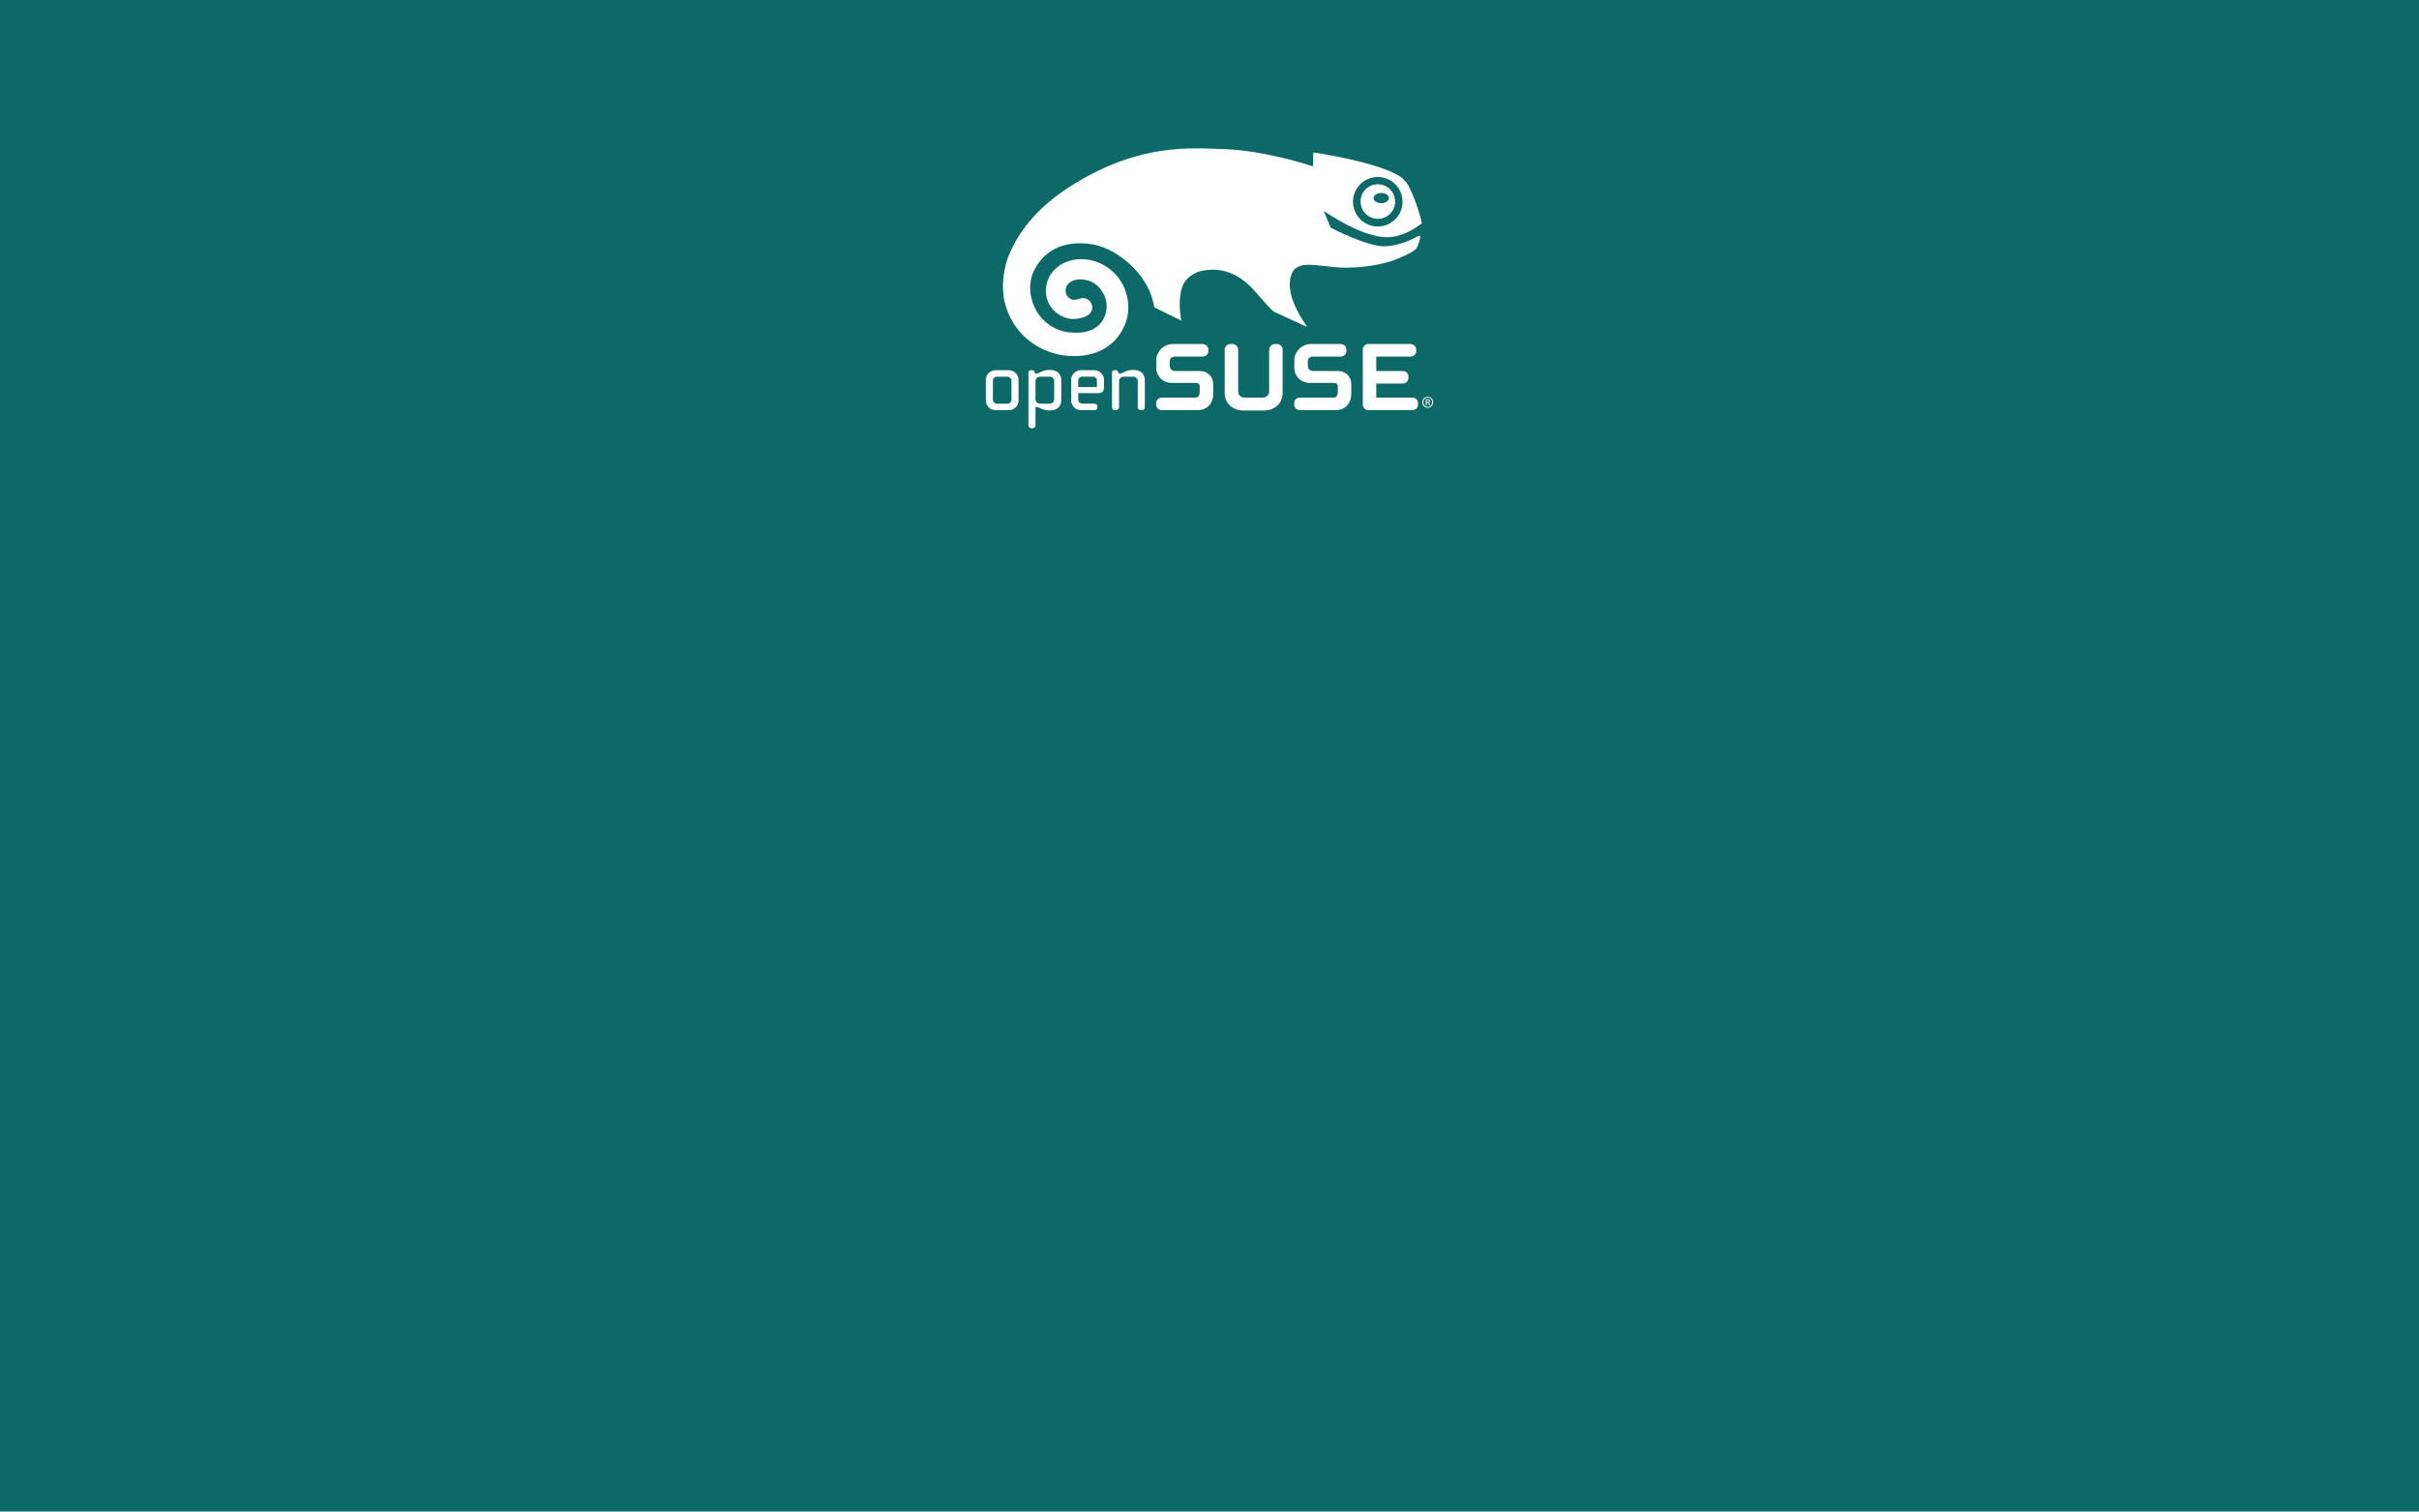
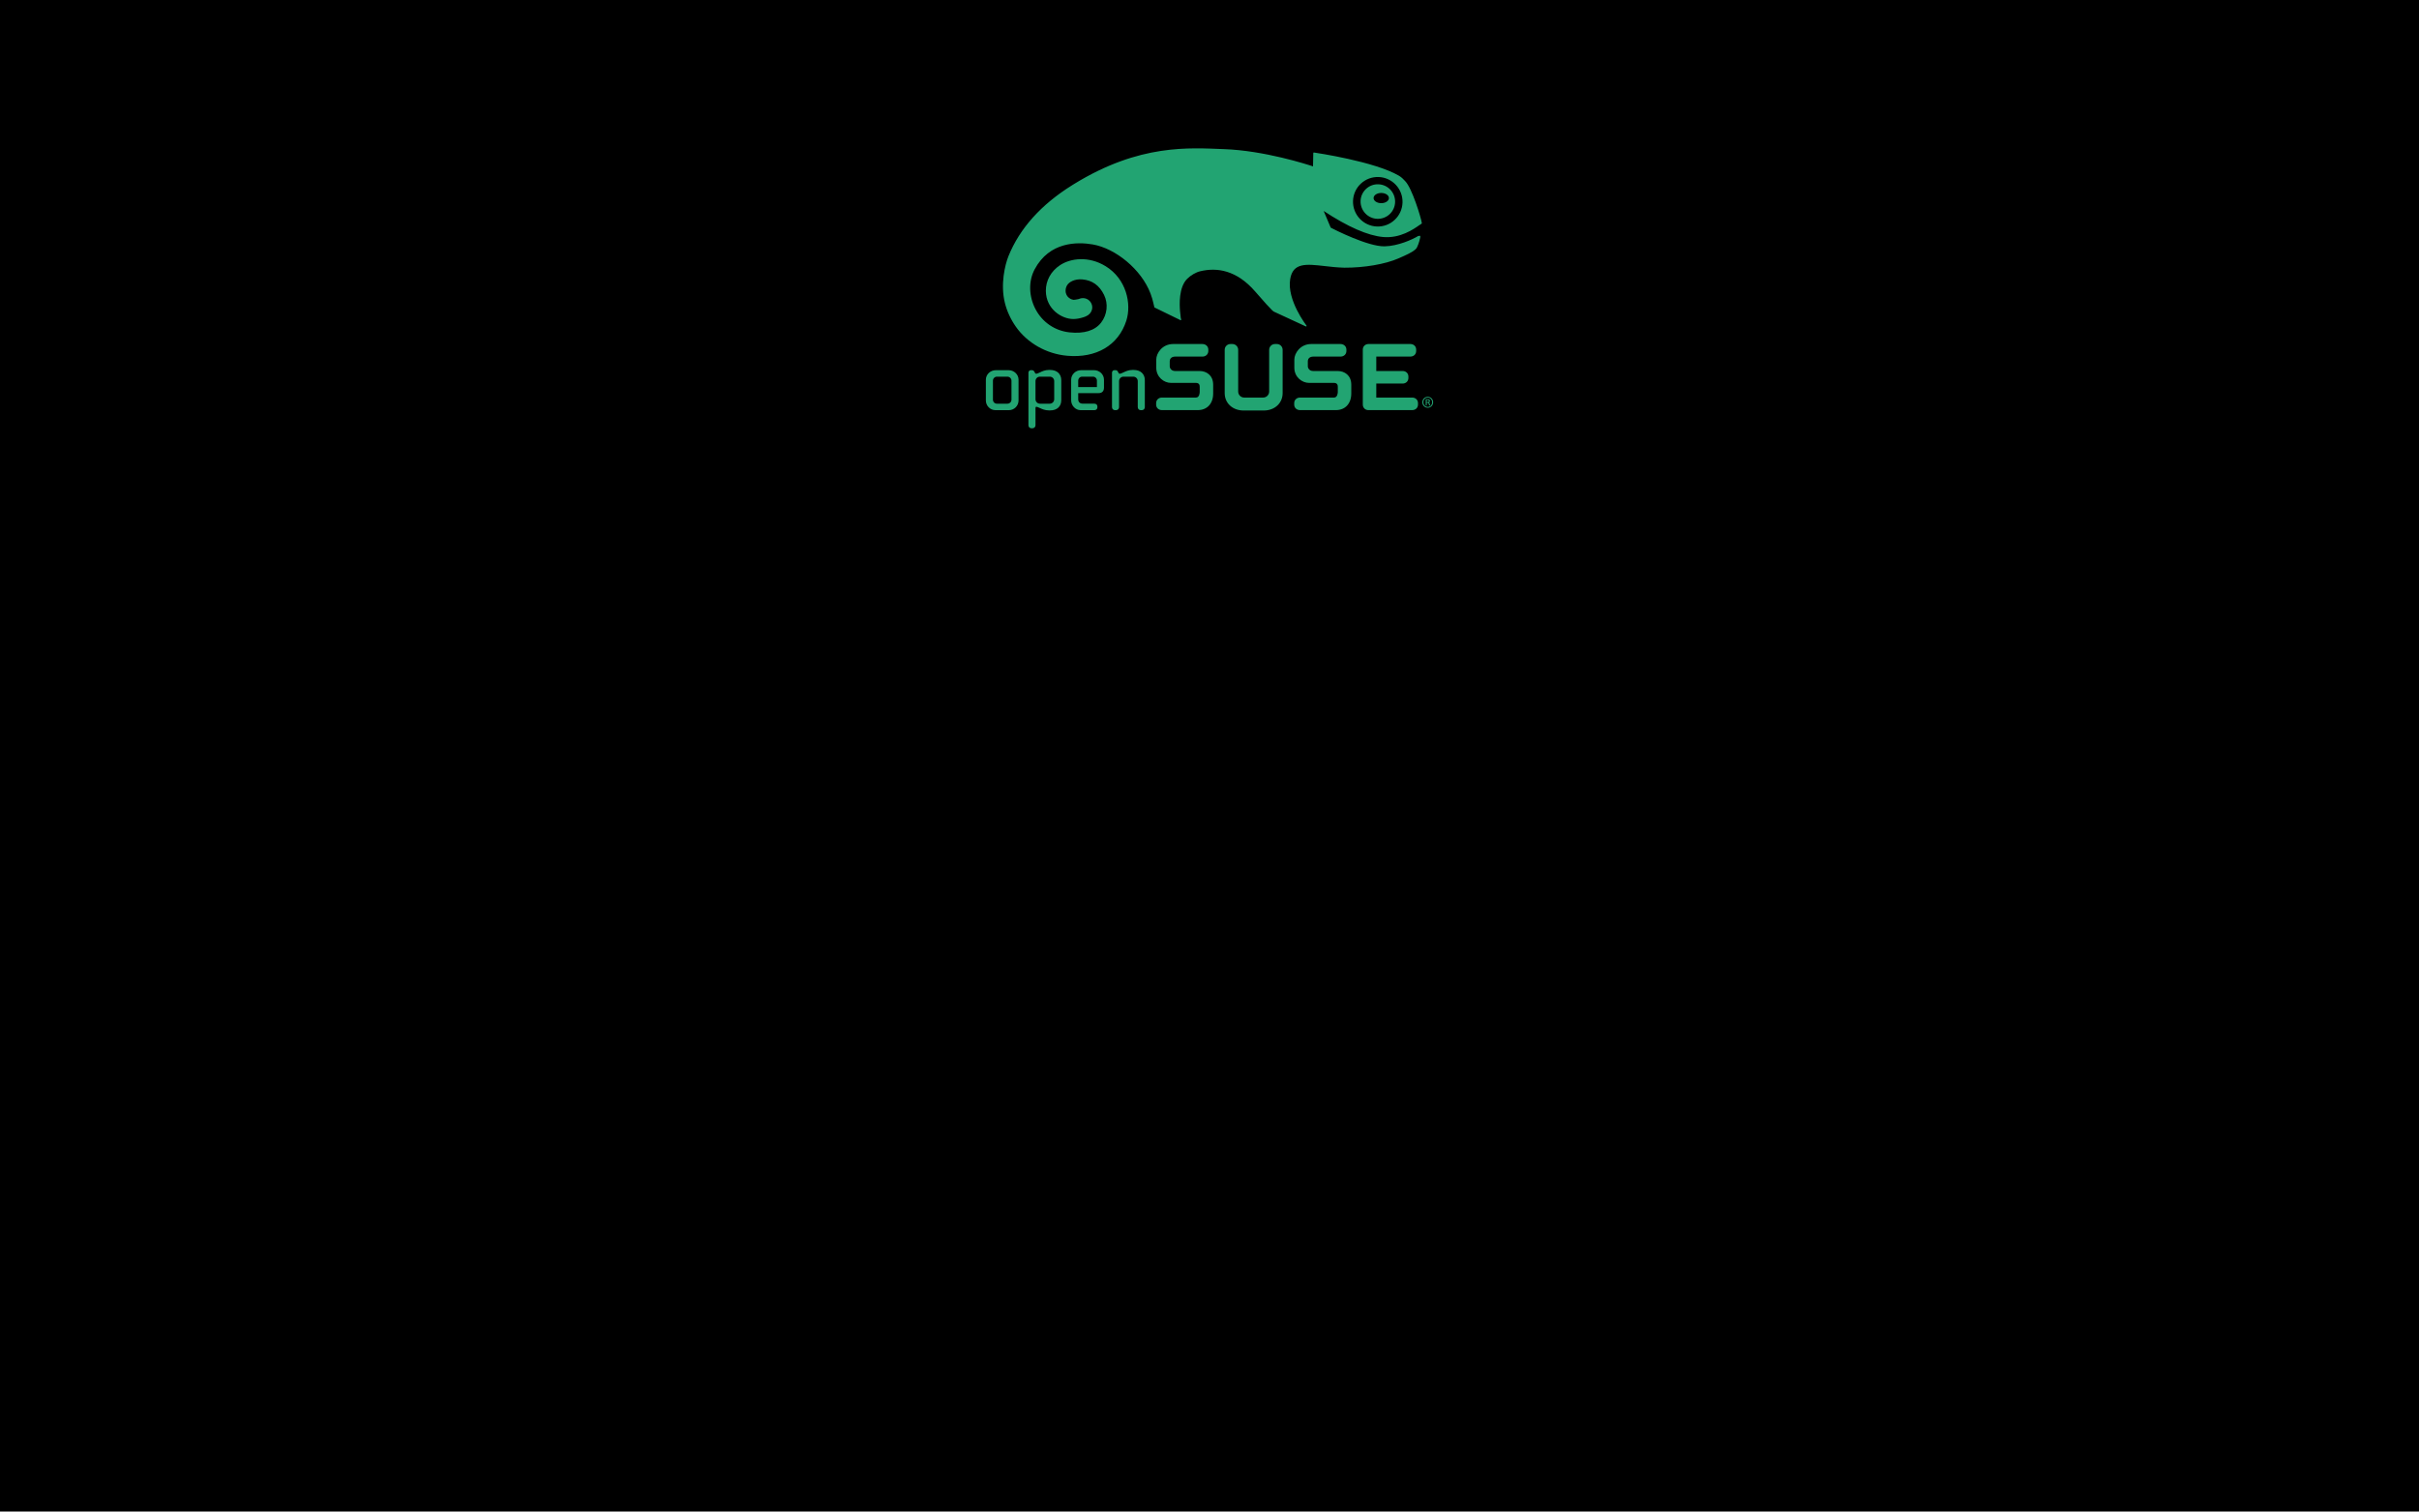
<svg xmlns="http://www.w3.org/2000/svg" version="1.1" x="0px" y="0px" viewBox="0 0 1920 1200" enable-background="new 0 0 1920 1200" xml:space="preserve" id="svg2" width="100%" height="100%">
  <defs id="defs56" />
  <g style="display:inline" id="layer2">
-     <g id="Layer_1" transform="translate(9.395227e-6,-3.6389667e-5)" style="display:inline;fill:#0d6967;fill-opacity:1">
-       <rect id="rect5" height="1212.2" width="1989.2" y="-12.2" x="-24.3" style="fill:#0d6967;fill-opacity:1" />
+     <g id="Layer_1" transform="translate(9.395227e-6,-3.6389667e-5)" style="display:inline;fill:#000000;fill-opacity:1">
+       <rect id="rect5" height="1212.2" width="1989.2" y="-12.2" x="-24.3" style="fill:#000000;fill-opacity:1" />
    </g>
-     <g id="g5093" transform="matrix(1.109375,0,0,1.109375,-142.0339,111.2388)">
-       <g id="g5109" transform="translate(624.6289,64.10271)">
-         <path clip-rule="evenodd" d="m 489.611,-32.49 c -3.311,-0.119 -6.451,1.051 -8.85,3.301 -2.399,2.25 -3.815,5.298 -3.915,8.599 -0.23,6.821 5.111,12.559 11.916,12.81 3.309,0.1 6.465,-1.07 8.878,-3.32 2.41,-2.261 3.795,-5.311 3.901,-8.599 0.23,-6.819 -5.109,-12.549 -11.93,-12.791 z m 2.02,13.512 c -3.031,0 -5.479,-1.64 -5.479,-3.65 0,-2.029 2.448,-3.66 5.479,-3.66 3.031,0 5.486,1.631 5.486,3.66 0,2.01 -2.457,3.65 -5.486,3.65 z m 27.153,15.799 c 0.805,-0.531 1.396,-0.972 1.645,-1.07 l 0.268,-0.419 c -0.68,-4.279 -7.059,-25.029 -11.884,-30.019 -1.329,-1.359 -2.394,-2.699 -4.55,-3.96 -17.454,-10.171 -58.863,-16.309 -60.803,-16.59 l -0.33,0.091 -0.124,0.3 c 0,0 -0.16,8.58 -0.184,9.539 -4.229,-1.421 -34.972,-11.351 -63.791,-12.351 -24.44,-0.859 -60.033,-4.02 -107.196,24.98 l -1.394,0.868 c -22.19,13.841 -37.51,30.91 -45.518,50.739 -2.511,6.24 -5.889,20.32 -2.541,33.569 1.442,5.791 4.13,11.611 7.755,16.82 8.194,11.77 21.944,19.58 36.749,20.899 20.904,1.87 36.733,-7.519 42.363,-25.099 3.871,-12.13 0,-29.928 -14.839,-39.008 -12.07,-7.391 -25.049,-5.711 -32.578,-0.73 -6.531,4.33 -10.23,11.06 -10.165,18.451 0.151,13.11 11.444,20.078 19.564,20.099 2.359,0 4.728,-0.41 7.399,-1.28 0.951,-0.289 1.845,-0.649 2.831,-1.259 l 0.309,-0.181 0.195,-0.13 -0.065,0.039 c 1.85,-1.261 2.964,-3.311 2.964,-5.511 0,-0.6 -0.084,-1.208 -0.256,-1.821 -0.959,-3.32 -4.239,-5.328 -7.638,-4.709 l -0.46,0.109 -0.621,0.189 -0.901,0.31 c -1.87,0.46 -3.269,0.5 -3.569,0.51 -0.951,-0.061 -5.625,-1.461 -5.625,-6.58 v -0.07 c 0,-1.88 0.754,-3.199 1.17,-3.92 1.454,-2.28 5.435,-4.518 10.814,-4.05 7.059,0.61 12.149,4.23 15.52,11.06 3.129,6.349 2.31,14.159 -2.11,19.88 -4.39,5.668 -12.205,8.078 -22.598,6.959 -10.481,-1.159 -19.34,-7.191 -24.303,-16.579 -4.856,-9.178 -5.121,-20.059 -0.686,-28.418 10.609,-20.029 30.649,-19.82 41.637,-17.921 16.26,2.82 34.758,17.819 41.319,35.139 1.059,2.761 1.599,4.949 2.071,6.951 l 0.709,2.99 18.37,8.969 0.24,0.181 0.446,-0.04 0.081,-0.53 c -0.114,-0.41 -0.381,-0.789 -0.805,-5.93 -0.349,-4.562 -1.059,-17.051 5.228,-23.24 2.441,-2.419 6.161,-4.578 9.099,-5.269 12.04,-2.941 26.159,-0.912 39.507,14.539 6.91,7.98 10.279,11.619 11.97,13.249 l 0.589,0.531 0.695,0.519 c 0.554,0.302 22.954,10.621 22.954,10.621 l 0.461,-0.111 0.01,-0.479 c -0.149,-0.17 -14.199,-18.328 -11.698,-33.279 1.97,-11.909 11.447,-10.83 24.558,-9.35 4.279,0.5 9.152,1.059 14.196,1.171 14.084,0.09 29.254,-2.511 38.604,-6.601 6.049,-2.629 9.909,-4.379 12.328,-6.579 0.87,-0.721 1.321,-1.891 1.791,-3.15 l 0.33,-0.831 c 0.391,-1.021 0.966,-3.171 1.219,-4.35 0.102,-0.519 0.161,-1.068 -0.209,-1.359 l -1.294,0.24 c -4.106,2.471 -14.369,7.151 -23.965,7.35 -11.914,0.24 -35.898,-11.981 -38.399,-13.28 l -0.24,-0.279 c -0.589,-1.44 -4.19,-9.95 -4.96,-11.749 17.27,11.379 31.594,17.668 42.559,18.638 12.207,1.087 21.721,-5.574 25.785,-8.422 z m -47.347,-17.439 c 0.175,-4.73 2.155,-9.12 5.614,-12.34 3.46,-3.231 7.975,-4.9 12.708,-4.749 9.76,0.349 17.43,8.589 17.095,18.338 -0.184,4.73 -2.164,9.12 -5.614,12.33 -3.46,3.25 -7.964,4.92 -12.719,4.76 -9.75,-0.359 -17.41,-8.58 -17.084,-18.338 z" id="Geeko" style="fill:#ffffff;fill-opacity:1;fill-rule:evenodd" />
-         <path d="m 342.733,81.816 c -7.784,0 -12.065,6.58 -12.065,11.13 v 5.84 c 0,6.7 5.474,10.851 10.549,10.851 h 17.819 c 2.245,0 2.715,1.47 2.715,2.71 v 3.769 c 0,0.4 -0.081,4.02 -2.715,4.02 h -24.303 c -2.415,0 -4.16,1.68 -4.16,3.979 v 1.042 c 0,2.291 1.745,3.96 4.16,3.96 h 25.624 c 6.698,0 11.02,-4.66 11.02,-11.879 v -6.302 c 0,-6.779 -4.87,-9.809 -9.706,-9.809 h -17.533 c -2.64,0 -3.836,-1.98 -3.836,-3.38 v -3.48 c 0,-2.191 1.464,-3.46 4.025,-3.46 h 19.408 c 2.38,0 4.171,-1.71 4.171,-3.971 v -1.04 c 0,-2.269 -1.821,-3.981 -4.251,-3.981 h -20.922 z" id="path7-7" style="fill:#ffffff;fill-opacity:1" />
-         <path d="m 415.595,81.816 c -2.301,0 -4.155,1.87 -4.155,4.171 v 29.838 c 0,2.39 -1.95,4.311 -4.311,4.311 h -13.545 c -2.369,0 -4.309,-1.92 -4.309,-4.311 V 85.986 c 0,-2.301 -1.87,-4.171 -4.169,-4.171 h -1.31 c -2.334,0 -4.171,1.842 -4.171,4.171 V 116.954 c 0,7.21 5.674,12.44 13.489,12.44 h 14.485 c 7.805,0 13.475,-5.228 13.475,-12.44 V 85.986 c 0,-2.329 -1.829,-4.171 -4.16,-4.171 h -1.319 z" id="path9-5" style="fill:#ffffff;fill-opacity:1" />
-         <path d="m 441.527,81.816 c -7.78,0 -12.073,6.58 -12.073,11.13 v 5.84 c 0,6.7 5.484,10.851 10.563,10.851 h 17.814 c 2.248,0 2.72,1.47 2.72,2.71 v 3.769 c 0,0.4 -0.081,4.02 -2.72,4.02 h -24.314 c -2.405,0 -4.16,1.68 -4.16,3.979 v 1.042 c 0,2.291 1.756,3.96 4.16,3.96 h 25.633 c 6.7,0 11.04,-4.66 11.04,-11.879 v -6.302 c 0,-6.779 -4.885,-9.809 -9.72,-9.809 h -17.533 c -2.647,0 -3.839,-1.98 -3.839,-3.38 v -3.48 c 0,-2.191 1.464,-3.46 4.025,-3.46 h 19.419 c 2.375,0 4.158,-1.71 4.158,-3.971 v -1.04 c 0,-2.269 -1.819,-3.981 -4.26,-3.981 h -20.913 z" id="path11-9" style="fill:#ffffff;fill-opacity:1" />
-         <path d="m 482.492,81.816 c -2.31,0 -4.055,1.712 -4.055,3.981 v 39.358 c 0,2.259 1.705,3.96 3.964,3.96 h 31.364 c 2.415,0 4.16,-1.67 4.16,-3.96 v -1.042 c 0,-2.299 -1.745,-3.979 -4.16,-3.979 0,0 -24.533,0 -25.687,0 0,-1.021 0,-9.011 0,-10.02 1.143,0 18.822,0 18.822,0 2.41,0 4.16,-1.691 4.16,-3.981 v -1.04 c 0,-2.301 -1.75,-3.971 -4.16,-3.971 0,0 -17.679,0 -18.822,0 0,-1.03 0,-9.29 0,-10.32 1.143,0 24.382,0 24.382,0 2.406,0 4.16,-1.659 4.16,-3.971 v -1.04 c 0,-2.301 -1.754,-3.981 -4.16,-3.981 h -29.968 z" id="path13-2" style="fill:#ffffff;fill-opacity:1" />
-         <g id="g15-2" style="fill:#ffffff;fill-opacity:1" transform="matrix(1.753857,0,0,1.753857,-645.7061,-608.669)">
-           <path d="m 491.254,404.369 c -2.241,0 -4.065,1.744 -4.065,3.894 v 8.461 c 0,2.184 1.765,3.963 3.929,3.963 h 5.473 c 2.164,0 3.929,-1.779 3.929,-3.963 v -8.461 c 0,-2.149 -1.825,-3.894 -4.065,-3.894 h -5.201 z m -1.184,12.019 v -7.726 c 0,-0.906 0.744,-1.647 1.654,-1.647 h 4.264 c 0.89,0 1.648,0.758 1.648,1.647 v 7.726 c 0,0.912 -0.738,1.653 -1.648,1.653 h -4.296 c -0.912,0 -1.622,-0.725 -1.622,-1.653 z" id="path17-8" style="fill:#ffffff;fill-opacity:1" />
-           <path d="m 512.91,404.271 c -1.578,0 -2.768,0.564 -3.723,1.026 -0.582,0.279 -1.086,0.52 -1.477,0.52 -0.177,0 -0.328,-0.08 -0.408,-0.211 l -0.364,-0.696 c -0.091,-0.183 -0.456,-0.541 -0.907,-0.541 h -0.541 c -0.52,0 -0.936,0.467 -0.936,1.037 v 21.461 c 0,0.673 0.531,1.203 1.203,1.203 h 0.468 c 0.667,0 1.209,-0.536 1.209,-1.203 v -7.121 c 0,-0.211 0.137,-0.439 0.276,-0.439 0.391,0 0.895,0.229 1.477,0.496 0.955,0.439 2.145,0.98 3.723,0.98 h 0.505 c 2.794,0 4.532,-1.597 4.532,-4.162 v -8.192 c 0,-2.526 -1.775,-4.157 -4.532,-4.157 h -0.505 z m -5.475,11.952 v -7.39 c 0,-1.021 0.798,-1.818 1.818,-1.818 h 3.997 c 1.021,0 1.818,0.798 1.818,1.818 v 7.39 c 0,1.003 -0.818,1.818 -1.818,1.818 h -3.997 c -1.001,0 -1.818,-0.815 -1.818,-1.818 z" id="path19-9" style="fill:#ffffff;fill-opacity:1" />
-           <path d="m 526.044,404.369 c -2.241,0 -4.06,1.744 -4.06,3.894 v 8.398 c 0,2.178 1.768,4.025 3.854,4.025 h 5.647 c 0.698,0 1.203,-0.484 1.203,-1.141 v -0.37 c 0,-0.661 -0.505,-1.135 -1.203,-1.135 h -4.639 c -1.3,0 -1.986,-0.639 -1.986,-1.854 0,0 0,-2.115 0,-2.457 0.379,0 8.369,0 8.369,0 1.346,0 2.142,-0.821 2.142,-2.212 v -3.256 c 0,-2.149 -1.822,-3.894 -4.054,-3.894 h -5.273 z m -1.183,4.265 c 0,-0.907 0.713,-1.619 1.621,-1.619 h 4.396 c 0.906,0 1.613,0.712 1.613,1.619 0,0 0,2.28 0,2.622 -0.364,0 -7.258,0 -7.631,0 10e-4,-0.342 10e-4,-2.622 10e-4,-2.622 z" id="path21-7" style="fill:#ffffff;fill-opacity:1" />
-           <path d="m 546.997,404.271 c -1.573,0 -2.76,0.564 -3.718,1.021 -0.596,0.28 -1.105,0.525 -1.521,0.525 -0.183,0 -0.257,-0.023 -0.399,-0.269 l -0.331,-0.604 c -0.19,-0.382 -0.513,-0.575 -0.949,-0.575 h -0.465 c -0.562,0 -0.972,0.438 -0.972,1.037 v 14.077 c 0,0.667 0.527,1.203 1.206,1.203 h 0.465 c 0.667,0 1.211,-0.542 1.211,-1.203 v -10.65 c 0,-0.998 0.815,-1.818 1.813,-1.818 h 3.999 c 1.001,0 1.816,0.82 1.816,1.818 v 10.65 c 0,0.667 0.53,1.203 1.203,1.203 h 0.47 c 0.667,0 1.209,-0.542 1.209,-1.203 v -11.055 c 0,-2.526 -1.776,-4.157 -4.535,-4.157 h -0.502 z" id="path23-3" style="fill:#ffffff;fill-opacity:1" />
+     <g id="g5093" transform="matrix(1.109375,0,0,1.109375,-142.0339,111.2388)" style="fill:#22a472;fill-opacity:1">
+       <g id="g5109" transform="translate(624.6289,64.10271)" style="fill:#22a472;fill-opacity:1">
+         <path clip-rule="evenodd" d="m 489.611,-32.49 c -3.311,-0.119 -6.451,1.051 -8.85,3.301 -2.399,2.25 -3.815,5.298 -3.915,8.599 -0.23,6.821 5.111,12.559 11.916,12.81 3.309,0.1 6.465,-1.07 8.878,-3.32 2.41,-2.261 3.795,-5.311 3.901,-8.599 0.23,-6.819 -5.109,-12.549 -11.93,-12.791 z m 2.02,13.512 c -3.031,0 -5.479,-1.64 -5.479,-3.65 0,-2.029 2.448,-3.66 5.479,-3.66 3.031,0 5.486,1.631 5.486,3.66 0,2.01 -2.457,3.65 -5.486,3.65 z m 27.153,15.799 c 0.805,-0.531 1.396,-0.972 1.645,-1.07 l 0.268,-0.419 c -0.68,-4.279 -7.059,-25.029 -11.884,-30.019 -1.329,-1.359 -2.394,-2.699 -4.55,-3.96 -17.454,-10.171 -58.863,-16.309 -60.803,-16.59 l -0.33,0.091 -0.124,0.3 c 0,0 -0.16,8.58 -0.184,9.539 -4.229,-1.421 -34.972,-11.351 -63.791,-12.351 -24.44,-0.859 -60.033,-4.02 -107.196,24.98 l -1.394,0.868 c -22.19,13.841 -37.51,30.91 -45.518,50.739 -2.511,6.24 -5.889,20.32 -2.541,33.569 1.442,5.791 4.13,11.611 7.755,16.82 8.194,11.77 21.944,19.58 36.749,20.899 20.904,1.87 36.733,-7.519 42.363,-25.099 3.871,-12.13 0,-29.928 -14.839,-39.008 -12.07,-7.391 -25.049,-5.711 -32.578,-0.73 -6.531,4.33 -10.23,11.06 -10.165,18.451 0.151,13.11 11.444,20.078 19.564,20.099 2.359,0 4.728,-0.41 7.399,-1.28 0.951,-0.289 1.845,-0.649 2.831,-1.259 l 0.309,-0.181 0.195,-0.13 -0.065,0.039 c 1.85,-1.261 2.964,-3.311 2.964,-5.511 0,-0.6 -0.084,-1.208 -0.256,-1.821 -0.959,-3.32 -4.239,-5.328 -7.638,-4.709 l -0.46,0.109 -0.621,0.189 -0.901,0.31 c -1.87,0.46 -3.269,0.5 -3.569,0.51 -0.951,-0.061 -5.625,-1.461 -5.625,-6.58 v -0.07 c 0,-1.88 0.754,-3.199 1.17,-3.92 1.454,-2.28 5.435,-4.518 10.814,-4.05 7.059,0.61 12.149,4.23 15.52,11.06 3.129,6.349 2.31,14.159 -2.11,19.88 -4.39,5.668 -12.205,8.078 -22.598,6.959 -10.481,-1.159 -19.34,-7.191 -24.303,-16.579 -4.856,-9.178 -5.121,-20.059 -0.686,-28.418 10.609,-20.029 30.649,-19.82 41.637,-17.921 16.26,2.82 34.758,17.819 41.319,35.139 1.059,2.761 1.599,4.949 2.071,6.951 l 0.709,2.99 18.37,8.969 0.24,0.181 0.446,-0.04 0.081,-0.53 c -0.114,-0.41 -0.381,-0.789 -0.805,-5.93 -0.349,-4.562 -1.059,-17.051 5.228,-23.24 2.441,-2.419 6.161,-4.578 9.099,-5.269 12.04,-2.941 26.159,-0.912 39.507,14.539 6.91,7.98 10.279,11.619 11.97,13.249 l 0.589,0.531 0.695,0.519 c 0.554,0.302 22.954,10.621 22.954,10.621 l 0.461,-0.111 0.01,-0.479 c -0.149,-0.17 -14.199,-18.328 -11.698,-33.279 1.97,-11.909 11.447,-10.83 24.558,-9.35 4.279,0.5 9.152,1.059 14.196,1.171 14.084,0.09 29.254,-2.511 38.604,-6.601 6.049,-2.629 9.909,-4.379 12.328,-6.579 0.87,-0.721 1.321,-1.891 1.791,-3.15 l 0.33,-0.831 c 0.391,-1.021 0.966,-3.171 1.219,-4.35 0.102,-0.519 0.161,-1.068 -0.209,-1.359 l -1.294,0.24 c -4.106,2.471 -14.369,7.151 -23.965,7.35 -11.914,0.24 -35.898,-11.981 -38.399,-13.28 l -0.24,-0.279 c -0.589,-1.44 -4.19,-9.95 -4.96,-11.749 17.27,11.379 31.594,17.668 42.559,18.638 12.207,1.087 21.721,-5.574 25.785,-8.422 z m -47.347,-17.439 c 0.175,-4.73 2.155,-9.12 5.614,-12.34 3.46,-3.231 7.975,-4.9 12.708,-4.749 9.76,0.349 17.43,8.589 17.095,18.338 -0.184,4.73 -2.164,9.12 -5.614,12.33 -3.46,3.25 -7.964,4.92 -12.719,4.76 -9.75,-0.359 -17.41,-8.58 -17.084,-18.338 z" id="Geeko" style="fill:#22a472;fill-opacity:1;fill-rule:evenodd" />
+         <path d="m 342.733,81.816 c -7.784,0 -12.065,6.58 -12.065,11.13 v 5.84 c 0,6.7 5.474,10.851 10.549,10.851 h 17.819 c 2.245,0 2.715,1.47 2.715,2.71 v 3.769 c 0,0.4 -0.081,4.02 -2.715,4.02 h -24.303 c -2.415,0 -4.16,1.68 -4.16,3.979 v 1.042 c 0,2.291 1.745,3.96 4.16,3.96 h 25.624 c 6.698,0 11.02,-4.66 11.02,-11.879 v -6.302 c 0,-6.779 -4.87,-9.809 -9.706,-9.809 h -17.533 c -2.64,0 -3.836,-1.98 -3.836,-3.38 v -3.48 c 0,-2.191 1.464,-3.46 4.025,-3.46 h 19.408 c 2.38,0 4.171,-1.71 4.171,-3.971 v -1.04 c 0,-2.269 -1.821,-3.981 -4.251,-3.981 h -20.922 z" id="path7-7" style="fill:#22a472;fill-opacity:1" />
+         <path d="m 415.595,81.816 c -2.301,0 -4.155,1.87 -4.155,4.171 v 29.838 c 0,2.39 -1.95,4.311 -4.311,4.311 h -13.545 c -2.369,0 -4.309,-1.92 -4.309,-4.311 V 85.986 c 0,-2.301 -1.87,-4.171 -4.169,-4.171 h -1.31 c -2.334,0 -4.171,1.842 -4.171,4.171 V 116.954 c 0,7.21 5.674,12.44 13.489,12.44 h 14.485 c 7.805,0 13.475,-5.228 13.475,-12.44 V 85.986 c 0,-2.329 -1.829,-4.171 -4.16,-4.171 h -1.319 z" id="path9-5" style="fill:#22a472;fill-opacity:1" />
+         <path d="m 441.527,81.816 c -7.78,0 -12.073,6.58 -12.073,11.13 v 5.84 c 0,6.7 5.484,10.851 10.563,10.851 h 17.814 c 2.248,0 2.72,1.47 2.72,2.71 v 3.769 c 0,0.4 -0.081,4.02 -2.72,4.02 h -24.314 c -2.405,0 -4.16,1.68 -4.16,3.979 v 1.042 c 0,2.291 1.756,3.96 4.16,3.96 h 25.633 c 6.7,0 11.04,-4.66 11.04,-11.879 v -6.302 c 0,-6.779 -4.885,-9.809 -9.72,-9.809 h -17.533 c -2.647,0 -3.839,-1.98 -3.839,-3.38 v -3.48 c 0,-2.191 1.464,-3.46 4.025,-3.46 h 19.419 c 2.375,0 4.158,-1.71 4.158,-3.971 v -1.04 c 0,-2.269 -1.819,-3.981 -4.26,-3.981 h -20.913 z" id="path11-9" style="fill:#22a472;fill-opacity:1" />
+         <path d="m 482.492,81.816 c -2.31,0 -4.055,1.712 -4.055,3.981 v 39.358 c 0,2.259 1.705,3.96 3.964,3.96 h 31.364 c 2.415,0 4.16,-1.67 4.16,-3.96 v -1.042 c 0,-2.299 -1.745,-3.979 -4.16,-3.979 0,0 -24.533,0 -25.687,0 0,-1.021 0,-9.011 0,-10.02 1.143,0 18.822,0 18.822,0 2.41,0 4.16,-1.691 4.16,-3.981 v -1.04 c 0,-2.301 -1.75,-3.971 -4.16,-3.971 0,0 -17.679,0 -18.822,0 0,-1.03 0,-9.29 0,-10.32 1.143,0 24.382,0 24.382,0 2.406,0 4.16,-1.659 4.16,-3.971 v -1.04 c 0,-2.301 -1.754,-3.981 -4.16,-3.981 h -29.968 z" id="path13-2" style="fill:#22a472;fill-opacity:1" />
+         <g id="g15-2" style="fill:#22a472;fill-opacity:1" transform="matrix(1.753857,0,0,1.753857,-645.7061,-608.669)">
+           <path d="m 491.254,404.369 c -2.241,0 -4.065,1.744 -4.065,3.894 v 8.461 c 0,2.184 1.765,3.963 3.929,3.963 h 5.473 c 2.164,0 3.929,-1.779 3.929,-3.963 v -8.461 c 0,-2.149 -1.825,-3.894 -4.065,-3.894 h -5.201 z m -1.184,12.019 v -7.726 c 0,-0.906 0.744,-1.647 1.654,-1.647 h 4.264 c 0.89,0 1.648,0.758 1.648,1.647 v 7.726 c 0,0.912 -0.738,1.653 -1.648,1.653 h -4.296 c -0.912,0 -1.622,-0.725 -1.622,-1.653 z" id="path17-8" style="fill:#22a472;fill-opacity:1" />
+           <path d="m 512.91,404.271 c -1.578,0 -2.768,0.564 -3.723,1.026 -0.582,0.279 -1.086,0.52 -1.477,0.52 -0.177,0 -0.328,-0.08 -0.408,-0.211 l -0.364,-0.696 c -0.091,-0.183 -0.456,-0.541 -0.907,-0.541 h -0.541 c -0.52,0 -0.936,0.467 -0.936,1.037 v 21.461 c 0,0.673 0.531,1.203 1.203,1.203 h 0.468 c 0.667,0 1.209,-0.536 1.209,-1.203 v -7.121 c 0,-0.211 0.137,-0.439 0.276,-0.439 0.391,0 0.895,0.229 1.477,0.496 0.955,0.439 2.145,0.98 3.723,0.98 h 0.505 c 2.794,0 4.532,-1.597 4.532,-4.162 v -8.192 c 0,-2.526 -1.775,-4.157 -4.532,-4.157 h -0.505 z m -5.475,11.952 v -7.39 c 0,-1.021 0.798,-1.818 1.818,-1.818 h 3.997 c 1.021,0 1.818,0.798 1.818,1.818 v 7.39 c 0,1.003 -0.818,1.818 -1.818,1.818 h -3.997 c -1.001,0 -1.818,-0.815 -1.818,-1.818 z" id="path19-9" style="fill:#22a472;fill-opacity:1" />
+           <path d="m 526.044,404.369 c -2.241,0 -4.06,1.744 -4.06,3.894 v 8.398 c 0,2.178 1.768,4.025 3.854,4.025 h 5.647 c 0.698,0 1.203,-0.484 1.203,-1.141 v -0.37 c 0,-0.661 -0.505,-1.135 -1.203,-1.135 h -4.639 c -1.3,0 -1.986,-0.639 -1.986,-1.854 0,0 0,-2.115 0,-2.457 0.379,0 8.369,0 8.369,0 1.346,0 2.142,-0.821 2.142,-2.212 v -3.256 c 0,-2.149 -1.822,-3.894 -4.054,-3.894 h -5.273 z m -1.183,4.265 c 0,-0.907 0.713,-1.619 1.621,-1.619 h 4.396 c 0.906,0 1.613,0.712 1.613,1.619 0,0 0,2.28 0,2.622 -0.364,0 -7.258,0 -7.631,0 10e-4,-0.342 10e-4,-2.622 10e-4,-2.622 z" id="path21-7" style="fill:#22a472;fill-opacity:1" />
+           <path d="m 546.997,404.271 c -1.573,0 -2.76,0.564 -3.718,1.021 -0.596,0.28 -1.105,0.525 -1.521,0.525 -0.183,0 -0.257,-0.023 -0.399,-0.269 l -0.331,-0.604 c -0.19,-0.382 -0.513,-0.575 -0.949,-0.575 h -0.465 c -0.562,0 -0.972,0.438 -0.972,1.037 v 14.077 c 0,0.667 0.527,1.203 1.206,1.203 h 0.465 c 0.667,0 1.211,-0.542 1.211,-1.203 v -10.65 c 0,-0.998 0.815,-1.818 1.813,-1.818 h 3.999 c 1.001,0 1.816,0.82 1.816,1.818 v 10.65 c 0,0.667 0.53,1.203 1.203,1.203 h 0.47 c 0.667,0 1.209,-0.542 1.209,-1.203 v -11.055 c 0,-2.526 -1.776,-4.157 -4.535,-4.157 h -0.502 z" id="path23-3" style="fill:#22a472;fill-opacity:1" />
        </g>
-         <g id="g25-6" style="fill:#ffffff;fill-opacity:1" transform="matrix(1.753857,0,0,1.753857,-645.7061,-608.669)">
-           <path d="m 667.456,415.229 c 1.218,0 2.188,0.99 2.188,2.229 0,1.257 -0.971,2.237 -2.198,2.237 -1.218,0 -2.208,-0.98 -2.208,-2.237 0,-1.238 0.99,-2.229 2.208,-2.229 h 0.01 z m -0.01,0.346 c -0.98,0 -1.782,0.842 -1.782,1.882 0,1.06 0.802,1.891 1.792,1.891 0.99,0.011 1.782,-0.831 1.782,-1.881 0,-1.05 -0.792,-1.892 -1.782,-1.892 h -0.01 z m -0.416,3.179 h -0.396 v -2.485 c 0.208,-0.03 0.406,-0.06 0.703,-0.06 0.377,0 0.624,0.079 0.772,0.188 0.149,0.108 0.229,0.276 0.229,0.515 0,0.326 -0.218,0.524 -0.485,0.604 v 0.021 c 0.218,0.039 0.366,0.237 0.416,0.604 0.06,0.387 0.118,0.535 0.158,0.614 h -0.416 c -0.06,-0.079 -0.119,-0.307 -0.168,-0.634 -0.06,-0.316 -0.218,-0.436 -0.535,-0.436 h -0.277 v 1.069 z m 0,-1.377 h 0.287 c 0.327,0 0.604,-0.118 0.604,-0.426 0,-0.218 -0.158,-0.436 -0.604,-0.436 -0.129,0 -0.218,0.01 -0.287,0.021 v 0.841 z" id="path27-1" style="fill:#ffffff;fill-opacity:1" />
+         <g id="g25-6" style="fill:#22a472;fill-opacity:1" transform="matrix(1.753857,0,0,1.753857,-645.7061,-608.669)">
+           <path d="m 667.456,415.229 c 1.218,0 2.188,0.99 2.188,2.229 0,1.257 -0.971,2.237 -2.198,2.237 -1.218,0 -2.208,-0.98 -2.208,-2.237 0,-1.238 0.99,-2.229 2.208,-2.229 h 0.01 z m -0.01,0.346 c -0.98,0 -1.782,0.842 -1.782,1.882 0,1.06 0.802,1.891 1.792,1.891 0.99,0.011 1.782,-0.831 1.782,-1.881 0,-1.05 -0.792,-1.892 -1.782,-1.892 h -0.01 z m -0.416,3.179 h -0.396 v -2.485 c 0.208,-0.03 0.406,-0.06 0.703,-0.06 0.377,0 0.624,0.079 0.772,0.188 0.149,0.108 0.229,0.276 0.229,0.515 0,0.326 -0.218,0.524 -0.485,0.604 v 0.021 c 0.218,0.039 0.366,0.237 0.416,0.604 0.06,0.387 0.118,0.535 0.158,0.614 h -0.416 c -0.06,-0.079 -0.119,-0.307 -0.168,-0.634 -0.06,-0.316 -0.218,-0.436 -0.535,-0.436 h -0.277 v 1.069 z m 0,-1.377 h 0.287 c 0.327,0 0.604,-0.118 0.604,-0.426 0,-0.218 -0.158,-0.436 -0.604,-0.436 -0.129,0 -0.218,0.01 -0.287,0.021 v 0.841 z" id="path27-1" style="fill:#22a472;fill-opacity:1" />
        </g>
      </g>
    </g>
  </g>
  <g style="display:inline" id="layer1" />
</svg>
